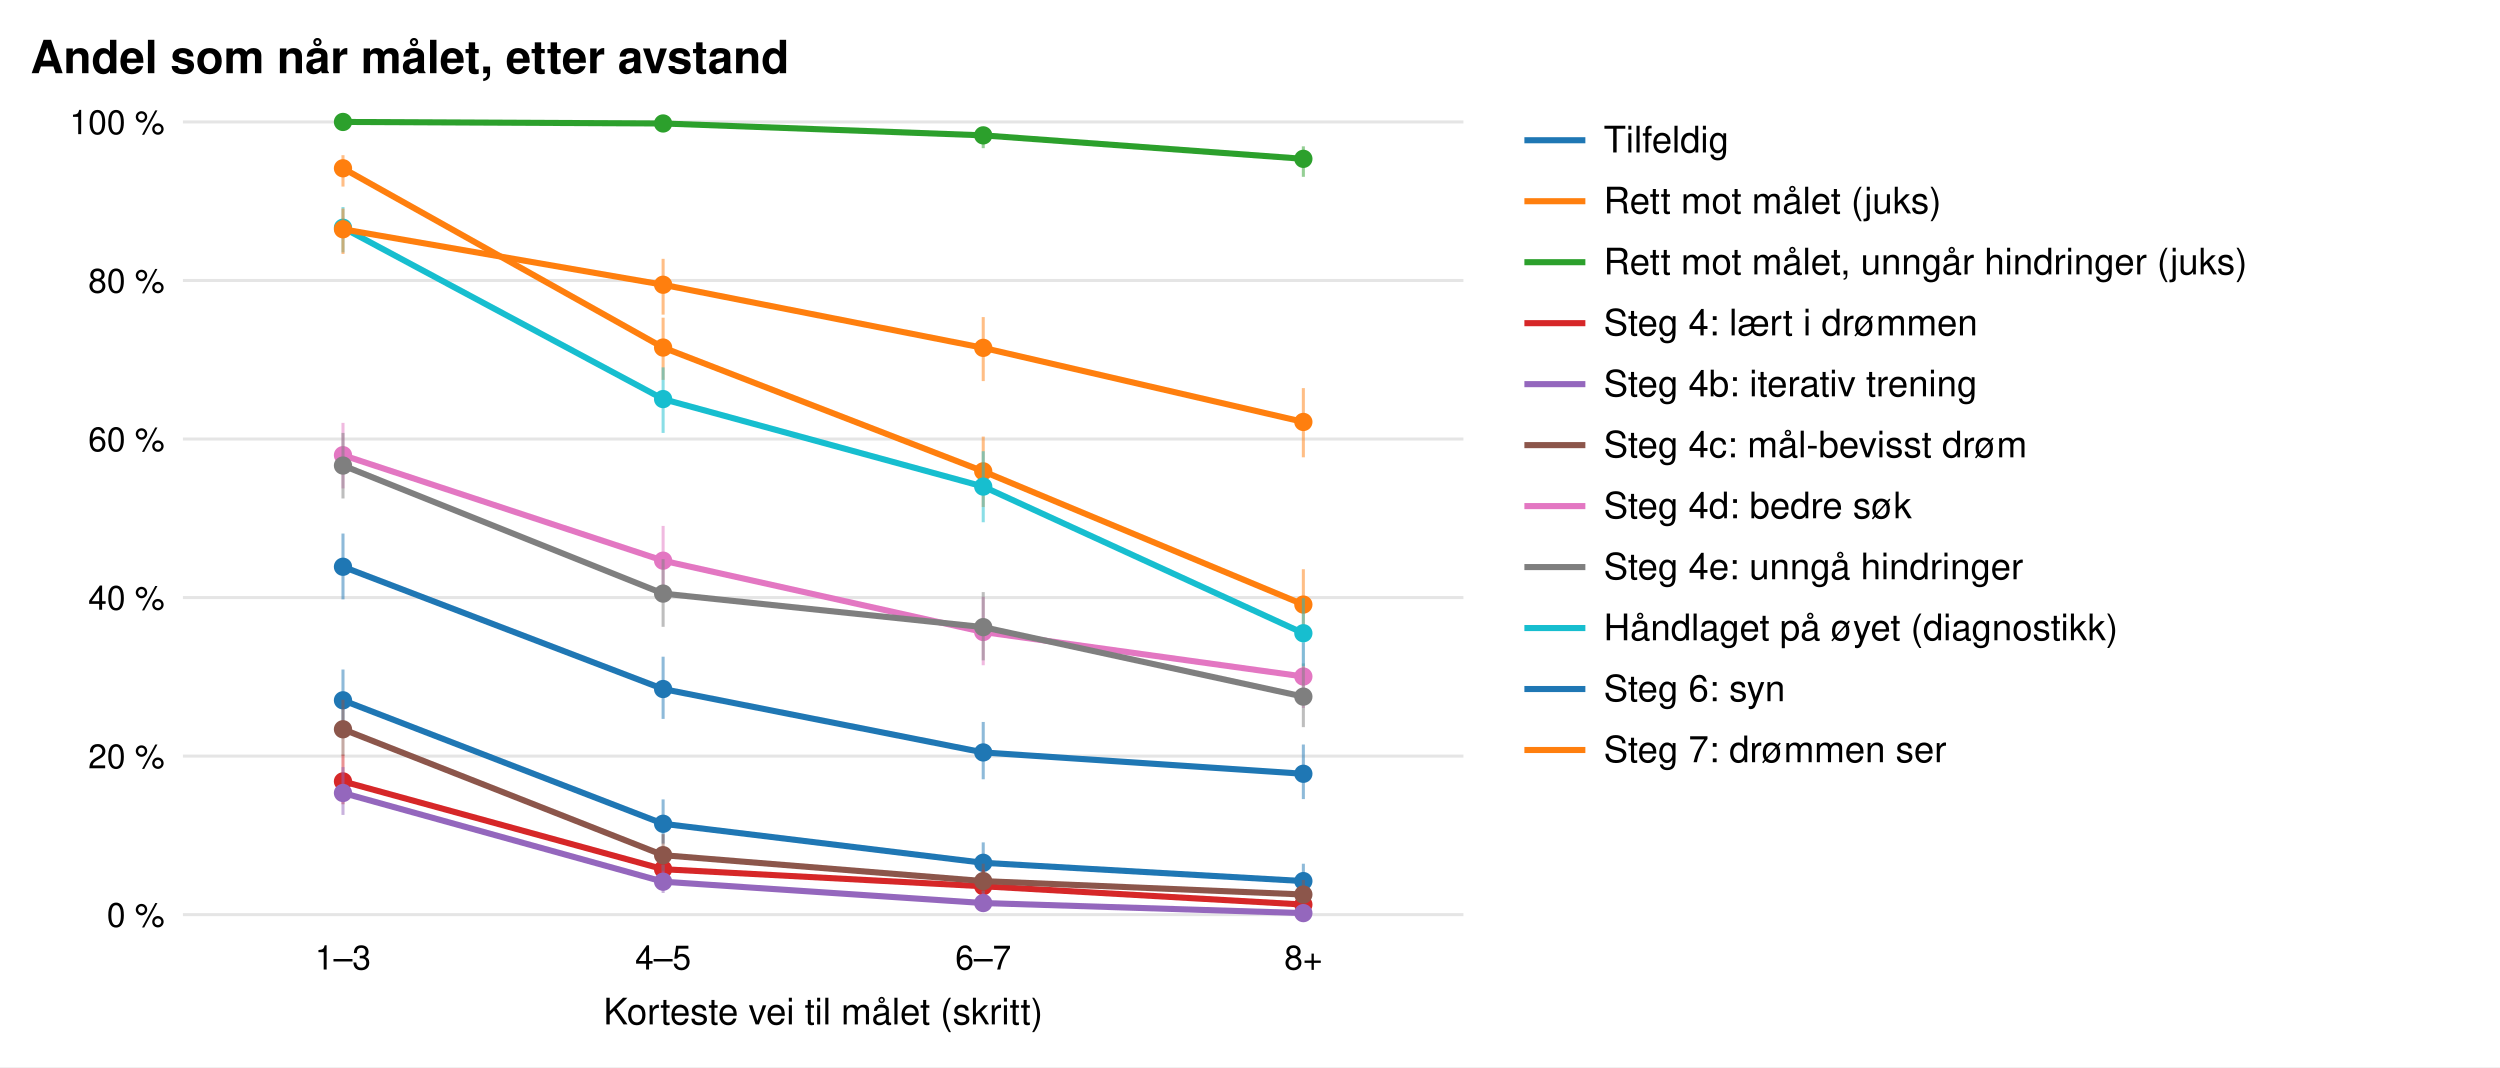
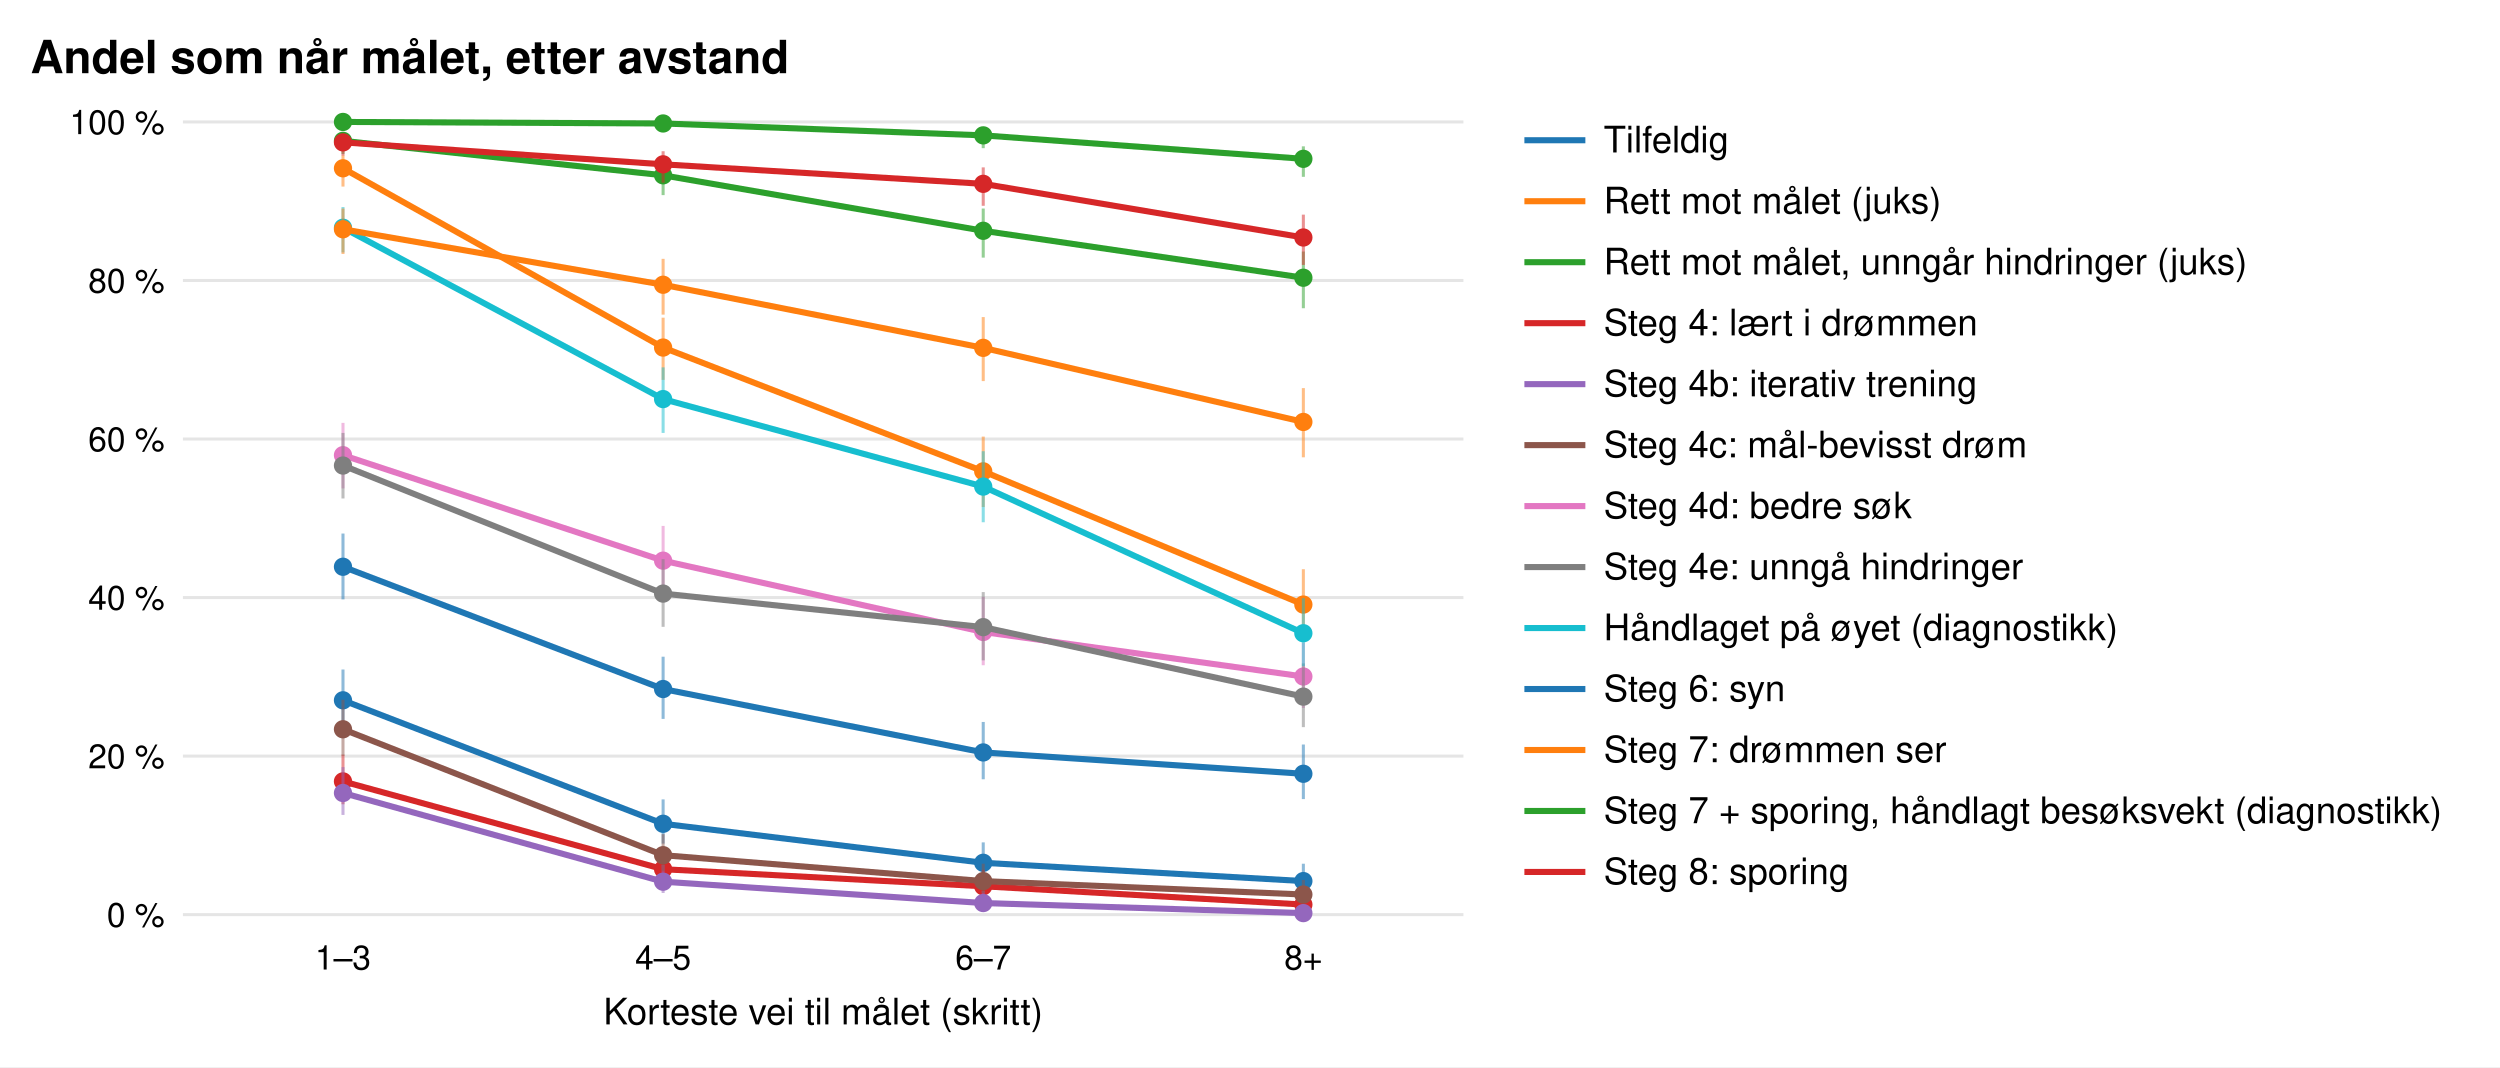
<svg xmlns="http://www.w3.org/2000/svg" width="820" height="350" viewBox="0 0 820 350">
  <rect width="820" height="350" fill="white" />
  <text x="10" y="24" font-family="Helvetica, Arial, sans-serif" font-size="15" font-weight="bold">Andel som når målet, etter avstand</text>
  <line x1="60" y1="300.0" x2="480" y2="300.0" stroke="#e5e5e5" />
  <text x="54" y="304.0" font-family="Helvetica, Arial, sans-serif" font-size="11" text-anchor="end">0 %</text>
  <line x1="60" y1="248.0" x2="480" y2="248.0" stroke="#e5e5e5" />
  <text x="54" y="252.0" font-family="Helvetica, Arial, sans-serif" font-size="11" text-anchor="end">20 %</text>
  <line x1="60" y1="196.0" x2="480" y2="196.0" stroke="#e5e5e5" />
  <text x="54" y="200.0" font-family="Helvetica, Arial, sans-serif" font-size="11" text-anchor="end">40 %</text>
  <line x1="60" y1="144.0" x2="480" y2="144.0" stroke="#e5e5e5" />
  <text x="54" y="148.0" font-family="Helvetica, Arial, sans-serif" font-size="11" text-anchor="end">60 %</text>
  <line x1="60" y1="92.0" x2="480" y2="92.0" stroke="#e5e5e5" />
  <text x="54" y="96.0" font-family="Helvetica, Arial, sans-serif" font-size="11" text-anchor="end">80 %</text>
  <line x1="60" y1="40.0" x2="480" y2="40.0" stroke="#e5e5e5" />
  <text x="54" y="44.0" font-family="Helvetica, Arial, sans-serif" font-size="11" text-anchor="end">100 %</text>
  <text x="112.5" y="318" font-family="Helvetica, Arial, sans-serif" font-size="11" text-anchor="middle">1–3</text>
  <text x="217.5" y="318" font-family="Helvetica, Arial, sans-serif" font-size="11" text-anchor="middle">4–5</text>
  <text x="322.5" y="318" font-family="Helvetica, Arial, sans-serif" font-size="11" text-anchor="middle">6–7</text>
  <text x="427.5" y="318" font-family="Helvetica, Arial, sans-serif" font-size="11" text-anchor="middle">8+</text>
  <text x="270.0" y="336" font-family="Helvetica, Arial, sans-serif" font-size="12" text-anchor="middle">Korteste vei til målet (skritt)</text>
  <polyline fill="none" stroke="#1f77b4" stroke-width="2" points="112.5,229.7 217.5,270.2 322.5,283.0 427.5,289.0" />
  <line x1="112.5" y1="238.9" x2="112.5" y2="219.6" stroke="#1f77b4" stroke-opacity="0.5" />
  <circle cx="112.5" cy="229.7" r="3" fill="#1f77b4" />
  <line x1="217.5" y1="276.7" x2="217.5" y2="262.2" stroke="#1f77b4" stroke-opacity="0.5" />
  <circle cx="217.5" cy="270.2" r="3" fill="#1f77b4" />
  <line x1="322.5" y1="287.9" x2="322.5" y2="276.3" stroke="#1f77b4" stroke-opacity="0.5" />
  <circle cx="322.5" cy="283.0" r="3" fill="#1f77b4" />
  <line x1="427.5" y1="292.8" x2="427.5" y2="283.3" stroke="#1f77b4" stroke-opacity="0.5" />
  <circle cx="427.5" cy="289.0" r="3" fill="#1f77b4" />
  <line x1="500" y1="46" x2="520" y2="46" stroke="#1f77b4" stroke-width="2" />
  <text x="526" y="50" font-family="Helvetica, Arial, sans-serif" font-size="12">Tilfeldig</text>
  <polyline fill="none" stroke="#ff7f0e" stroke-width="2" points="112.5,55.2 217.5,114.0 322.5,154.6 427.5,198.3" />
  <line x1="112.5" y1="61.2" x2="112.5" y2="50.9" stroke="#ff7f0e" stroke-opacity="0.5" />
  <circle cx="112.5" cy="55.2" r="3" fill="#ff7f0e" />
  <line x1="217.5" y1="124.6" x2="217.5" y2="104.2" stroke="#ff7f0e" stroke-opacity="0.5" />
  <circle cx="217.5" cy="114.0" r="3" fill="#ff7f0e" />
  <line x1="322.5" y1="166.3" x2="322.5" y2="143.2" stroke="#ff7f0e" stroke-opacity="0.5" />
  <circle cx="322.5" cy="154.6" r="3" fill="#ff7f0e" />
  <line x1="427.5" y1="209.5" x2="427.5" y2="186.7" stroke="#ff7f0e" stroke-opacity="0.5" />
  <circle cx="427.5" cy="198.3" r="3" fill="#ff7f0e" />
  <line x1="500" y1="66" x2="520" y2="66" stroke="#ff7f0e" stroke-width="2" />
  <text x="526" y="70" font-family="Helvetica, Arial, sans-serif" font-size="12">Rett mot målet (juks)</text>
  <polyline fill="none" stroke="#2ca02c" stroke-width="2" points="112.5,40.0 217.5,40.5 322.5,44.4 427.5,52.1" />
  <line x1="112.5" y1="41.8" x2="112.5" y2="40.0" stroke="#2ca02c" stroke-opacity="0.5" />
  <circle cx="112.5" cy="40.0" r="3" fill="#2ca02c" />
  <line x1="217.5" y1="42.9" x2="217.5" y2="40.1" stroke="#2ca02c" stroke-opacity="0.5" />
  <circle cx="217.5" cy="40.5" r="3" fill="#2ca02c" />
  <line x1="322.5" y1="48.6" x2="322.5" y2="42.2" stroke="#2ca02c" stroke-opacity="0.5" />
  <circle cx="322.5" cy="44.4" r="3" fill="#2ca02c" />
  <line x1="427.5" y1="58.0" x2="427.5" y2="48.0" stroke="#2ca02c" stroke-opacity="0.5" />
  <circle cx="427.5" cy="52.1" r="3" fill="#2ca02c" />
  <line x1="500" y1="86" x2="520" y2="86" stroke="#2ca02c" stroke-width="2" />
  <text x="526" y="90" font-family="Helvetica, Arial, sans-serif" font-size="12">Rett mot målet, unngår hindringer (juks)</text>
  <polyline fill="none" stroke="#d62728" stroke-width="2" points="112.5,256.3 217.5,285.1 322.5,290.7 427.5,296.7" />
  <line x1="112.5" y1="263.8" x2="112.5" y2="247.5" stroke="#d62728" stroke-opacity="0.5" />
  <circle cx="112.5" cy="256.3" r="3" fill="#d62728" />
  <line x1="217.5" y1="289.5" x2="217.5" y2="278.9" stroke="#d62728" stroke-opacity="0.5" />
  <circle cx="217.5" cy="285.1" r="3" fill="#d62728" />
  <line x1="322.5" y1="294.1" x2="322.5" y2="285.3" stroke="#d62728" stroke-opacity="0.5" />
  <circle cx="322.5" cy="290.7" r="3" fill="#d62728" />
  <line x1="427.5" y1="298.5" x2="427.5" y2="292.9" stroke="#d62728" stroke-opacity="0.5" />
  <circle cx="427.5" cy="296.7" r="3" fill="#d62728" />
  <line x1="500" y1="106" x2="520" y2="106" stroke="#d62728" stroke-width="2" />
  <text x="526" y="110" font-family="Helvetica, Arial, sans-serif" font-size="12">Steg 4: lært i drømmen</text>
  <polyline fill="none" stroke="#9467bd" stroke-width="2" points="112.5,260.1 217.5,289.2 322.5,296.2 427.5,299.5" />
  <line x1="112.5" y1="267.3" x2="112.5" y2="251.6" stroke="#9467bd" stroke-opacity="0.5" />
  <circle cx="112.5" cy="260.1" r="3" fill="#9467bd" />
  <line x1="217.5" y1="292.9" x2="217.5" y2="283.7" stroke="#9467bd" stroke-opacity="0.5" />
  <circle cx="217.5" cy="289.2" r="3" fill="#9467bd" />
  <line x1="322.5" y1="298.1" x2="322.5" y2="292.2" stroke="#9467bd" stroke-opacity="0.5" />
  <circle cx="322.5" cy="296.2" r="3" fill="#9467bd" />
  <line x1="427.5" y1="299.9" x2="427.5" y2="296.9" stroke="#9467bd" stroke-opacity="0.5" />
  <circle cx="427.5" cy="299.5" r="3" fill="#9467bd" />
  <line x1="500" y1="126" x2="520" y2="126" stroke="#9467bd" stroke-width="2" />
  <text x="526" y="130" font-family="Helvetica, Arial, sans-serif" font-size="12">Steg 4b: iterativ trening</text>
  <polyline fill="none" stroke="#8c564b" stroke-width="2" points="112.5,239.2 217.5,280.5 322.5,289.0 427.5,293.4" />
  <line x1="112.5" y1="247.9" x2="112.5" y2="229.5" stroke="#8c564b" stroke-opacity="0.5" />
  <circle cx="112.5" cy="239.2" r="3" fill="#8c564b" />
  <line x1="217.5" y1="285.6" x2="217.5" y2="273.6" stroke="#8c564b" stroke-opacity="0.5" />
  <circle cx="217.5" cy="280.5" r="3" fill="#8c564b" />
  <line x1="322.5" y1="292.9" x2="322.5" y2="283.3" stroke="#8c564b" stroke-opacity="0.5" />
  <circle cx="322.5" cy="289.0" r="3" fill="#8c564b" />
  <line x1="427.5" y1="296.2" x2="427.5" y2="288.6" stroke="#8c564b" stroke-opacity="0.5" />
  <circle cx="427.5" cy="293.4" r="3" fill="#8c564b" />
  <line x1="500" y1="146" x2="520" y2="146" stroke="#8c564b" stroke-width="2" />
  <text x="526" y="150" font-family="Helvetica, Arial, sans-serif" font-size="12">Steg 4c: mål-bevisst drøm</text>
  <polyline fill="none" stroke="#e377c2" stroke-width="2" points="112.5,149.3 217.5,183.9 322.5,207.3 427.5,221.9" />
  <line x1="112.5" y1="160.2" x2="112.5" y2="138.7" stroke="#e377c2" stroke-opacity="0.5" />
  <circle cx="112.5" cy="149.3" r="3" fill="#e377c2" />
  <line x1="217.5" y1="195.0" x2="217.5" y2="172.5" stroke="#e377c2" stroke-opacity="0.5" />
  <circle cx="217.5" cy="183.9" r="3" fill="#e377c2" />
  <line x1="322.5" y1="218.2" x2="322.5" y2="195.8" stroke="#e377c2" stroke-opacity="0.5" />
  <circle cx="322.5" cy="207.3" r="3" fill="#e377c2" />
  <line x1="427.5" y1="232.2" x2="427.5" y2="210.8" stroke="#e377c2" stroke-opacity="0.5" />
  <circle cx="427.5" cy="221.9" r="3" fill="#e377c2" />
  <line x1="500" y1="166" x2="520" y2="166" stroke="#e377c2" stroke-width="2" />
  <text x="526" y="170" font-family="Helvetica, Arial, sans-serif" font-size="12">Steg 4d: bedre søk</text>
  <polyline fill="none" stroke="#7f7f7f" stroke-width="2" points="112.5,152.7 217.5,194.7 322.5,205.7 427.5,228.5" />
  <line x1="112.5" y1="163.5" x2="112.5" y2="142.0" stroke="#7f7f7f" stroke-opacity="0.5" />
  <circle cx="112.5" cy="152.7" r="3" fill="#7f7f7f" />
  <line x1="217.5" y1="205.6" x2="217.5" y2="183.4" stroke="#7f7f7f" stroke-opacity="0.5" />
  <circle cx="217.5" cy="194.7" r="3" fill="#7f7f7f" />
  <line x1="322.5" y1="216.6" x2="322.5" y2="194.2" stroke="#7f7f7f" stroke-opacity="0.5" />
  <circle cx="322.5" cy="205.7" r="3" fill="#7f7f7f" />
  <line x1="427.5" y1="238.5" x2="427.5" y2="217.6" stroke="#7f7f7f" stroke-opacity="0.5" />
  <circle cx="427.5" cy="228.5" r="3" fill="#7f7f7f" />
  <line x1="500" y1="186" x2="520" y2="186" stroke="#7f7f7f" stroke-width="2" />
  <text x="526" y="190" font-family="Helvetica, Arial, sans-serif" font-size="12">Steg 4e: unngå hindringer</text>
  <polyline fill="none" stroke="#17becf" stroke-width="2" points="112.5,74.7 217.5,130.9 322.5,159.6 427.5,207.7" />
  <line x1="112.5" y1="82.8" x2="112.5" y2="67.9" stroke="#17becf" stroke-opacity="0.5" />
  <circle cx="112.5" cy="74.7" r="3" fill="#17becf" />
  <line x1="217.5" y1="142.0" x2="217.5" y2="120.5" stroke="#17becf" stroke-opacity="0.5" />
  <circle cx="217.5" cy="130.9" r="3" fill="#17becf" />
  <line x1="322.5" y1="171.3" x2="322.5" y2="148.0" stroke="#17becf" stroke-opacity="0.5" />
  <circle cx="322.5" cy="159.6" r="3" fill="#17becf" />
  <line x1="427.5" y1="218.5" x2="427.5" y2="196.2" stroke="#17becf" stroke-opacity="0.5" />
  <circle cx="427.5" cy="207.7" r="3" fill="#17becf" />
  <line x1="500" y1="206" x2="520" y2="206" stroke="#17becf" stroke-width="2" />
  <text x="526" y="210" font-family="Helvetica, Arial, sans-serif" font-size="12">Håndlaget på øyet (diagnostikk)</text>
  <polyline fill="none" stroke="#1f77b4" stroke-width="2" points="112.5,185.9 217.5,226.0 322.5,246.8 427.5,253.8" />
  <line x1="112.5" y1="196.6" x2="112.5" y2="175.0" stroke="#1f77b4" stroke-opacity="0.5" />
  <circle cx="112.5" cy="185.9" r="3" fill="#1f77b4" />
  <line x1="217.5" y1="235.8" x2="217.5" y2="215.4" stroke="#1f77b4" stroke-opacity="0.5" />
  <circle cx="217.5" cy="226.0" r="3" fill="#1f77b4" />
  <line x1="322.5" y1="255.6" x2="322.5" y2="236.8" stroke="#1f77b4" stroke-opacity="0.5" />
  <circle cx="322.5" cy="246.8" r="3" fill="#1f77b4" />
  <line x1="427.5" y1="262.1" x2="427.5" y2="244.2" stroke="#1f77b4" stroke-opacity="0.5" />
  <circle cx="427.5" cy="253.8" r="3" fill="#1f77b4" />
  <line x1="500" y1="226" x2="520" y2="226" stroke="#1f77b4" stroke-width="2" />
  <text x="526" y="230" font-family="Helvetica, Arial, sans-serif" font-size="12">Steg 6: syn</text>
  <polyline fill="none" stroke="#ff7f0e" stroke-width="2" points="112.5,75.2 217.5,93.4 322.5,114.1 427.5,138.4" />
  <line x1="112.5" y1="83.3" x2="112.5" y2="68.4" stroke="#ff7f0e" stroke-opacity="0.5" />
  <circle cx="112.5" cy="75.2" r="3" fill="#ff7f0e" />
  <line x1="217.5" y1="103.2" x2="217.5" y2="84.9" stroke="#ff7f0e" stroke-opacity="0.5" />
  <circle cx="217.5" cy="93.4" r="3" fill="#ff7f0e" />
  <line x1="322.5" y1="125.0" x2="322.5" y2="104.0" stroke="#ff7f0e" stroke-opacity="0.5" />
  <circle cx="322.5" cy="114.1" r="3" fill="#ff7f0e" />
  <line x1="427.5" y1="150.0" x2="427.5" y2="127.3" stroke="#ff7f0e" stroke-opacity="0.5" />
  <circle cx="427.5" cy="138.4" r="3" fill="#ff7f0e" />
  <line x1="500" y1="246" x2="520" y2="246" stroke="#ff7f0e" stroke-width="2" />
  <text x="526" y="250" font-family="Helvetica, Arial, sans-serif" font-size="12">Steg 7: drømmen ser</text>
+   <polyline fill="none" stroke="#2ca02c" stroke-width="2" points="112.5,46.2 217.5,57.5 322.5,75.7 427.5,91.1" />
+   <line x1="112.5" y1="50.5" x2="112.5" y2="43.6" stroke="#2ca02c" stroke-opacity="0.5" />
+   <circle cx="112.5" cy="46.2" r="3" fill="#2ca02c" />
+   <line x1="217.5" y1="64.0" x2="217.5" y2="52.6" stroke="#2ca02c" stroke-opacity="0.5" />
+   <circle cx="217.5" cy="57.5" r="3" fill="#2ca02c" />
+   <line x1="322.5" y1="84.5" x2="322.5" y2="68.4" stroke="#2ca02c" stroke-opacity="0.5" />
+   <circle cx="322.5" cy="75.7" r="3" fill="#2ca02c" />
+   <line x1="427.5" y1="101.1" x2="427.5" y2="82.5" stroke="#2ca02c" stroke-opacity="0.5" />
+   <circle cx="427.5" cy="91.1" r="3" fill="#2ca02c" />
+   <line x1="500" y1="266" x2="520" y2="266" stroke="#2ca02c" stroke-width="2" />
+   <text x="526" y="270" font-family="Helvetica, Arial, sans-serif" font-size="12">Steg 7 + sporing, håndlagt besøksvekt (diagnostikk)</text>
+   <polyline fill="none" stroke="#d62728" stroke-width="2" points="112.5,46.7 217.5,53.9 322.5,60.3 427.5,77.9" />
+   <line x1="112.5" y1="51.0" x2="112.5" y2="44.0" stroke="#d62728" stroke-opacity="0.5" />
+   <circle cx="112.5" cy="46.7" r="3" fill="#d62728" />
+   <line x1="217.5" y1="59.9" x2="217.5" y2="49.6" stroke="#d62728" stroke-opacity="0.5" />
+   <circle cx="217.5" cy="53.9" r="3" fill="#d62728" />
+   <line x1="322.5" y1="67.5" x2="322.5" y2="54.9" stroke="#d62728" stroke-opacity="0.5" />
+   <circle cx="322.5" cy="60.3" r="3" fill="#d62728" />
+   <line x1="427.5" y1="86.9" x2="427.5" y2="70.4" stroke="#d62728" stroke-opacity="0.5" />
+   <circle cx="427.5" cy="77.9" r="3" fill="#d62728" />
+   <line x1="500" y1="286" x2="520" y2="286" stroke="#d62728" stroke-width="2" />
+   <text x="526" y="290" font-family="Helvetica, Arial, sans-serif" font-size="12">Steg 8: sporing</text>
</svg>
